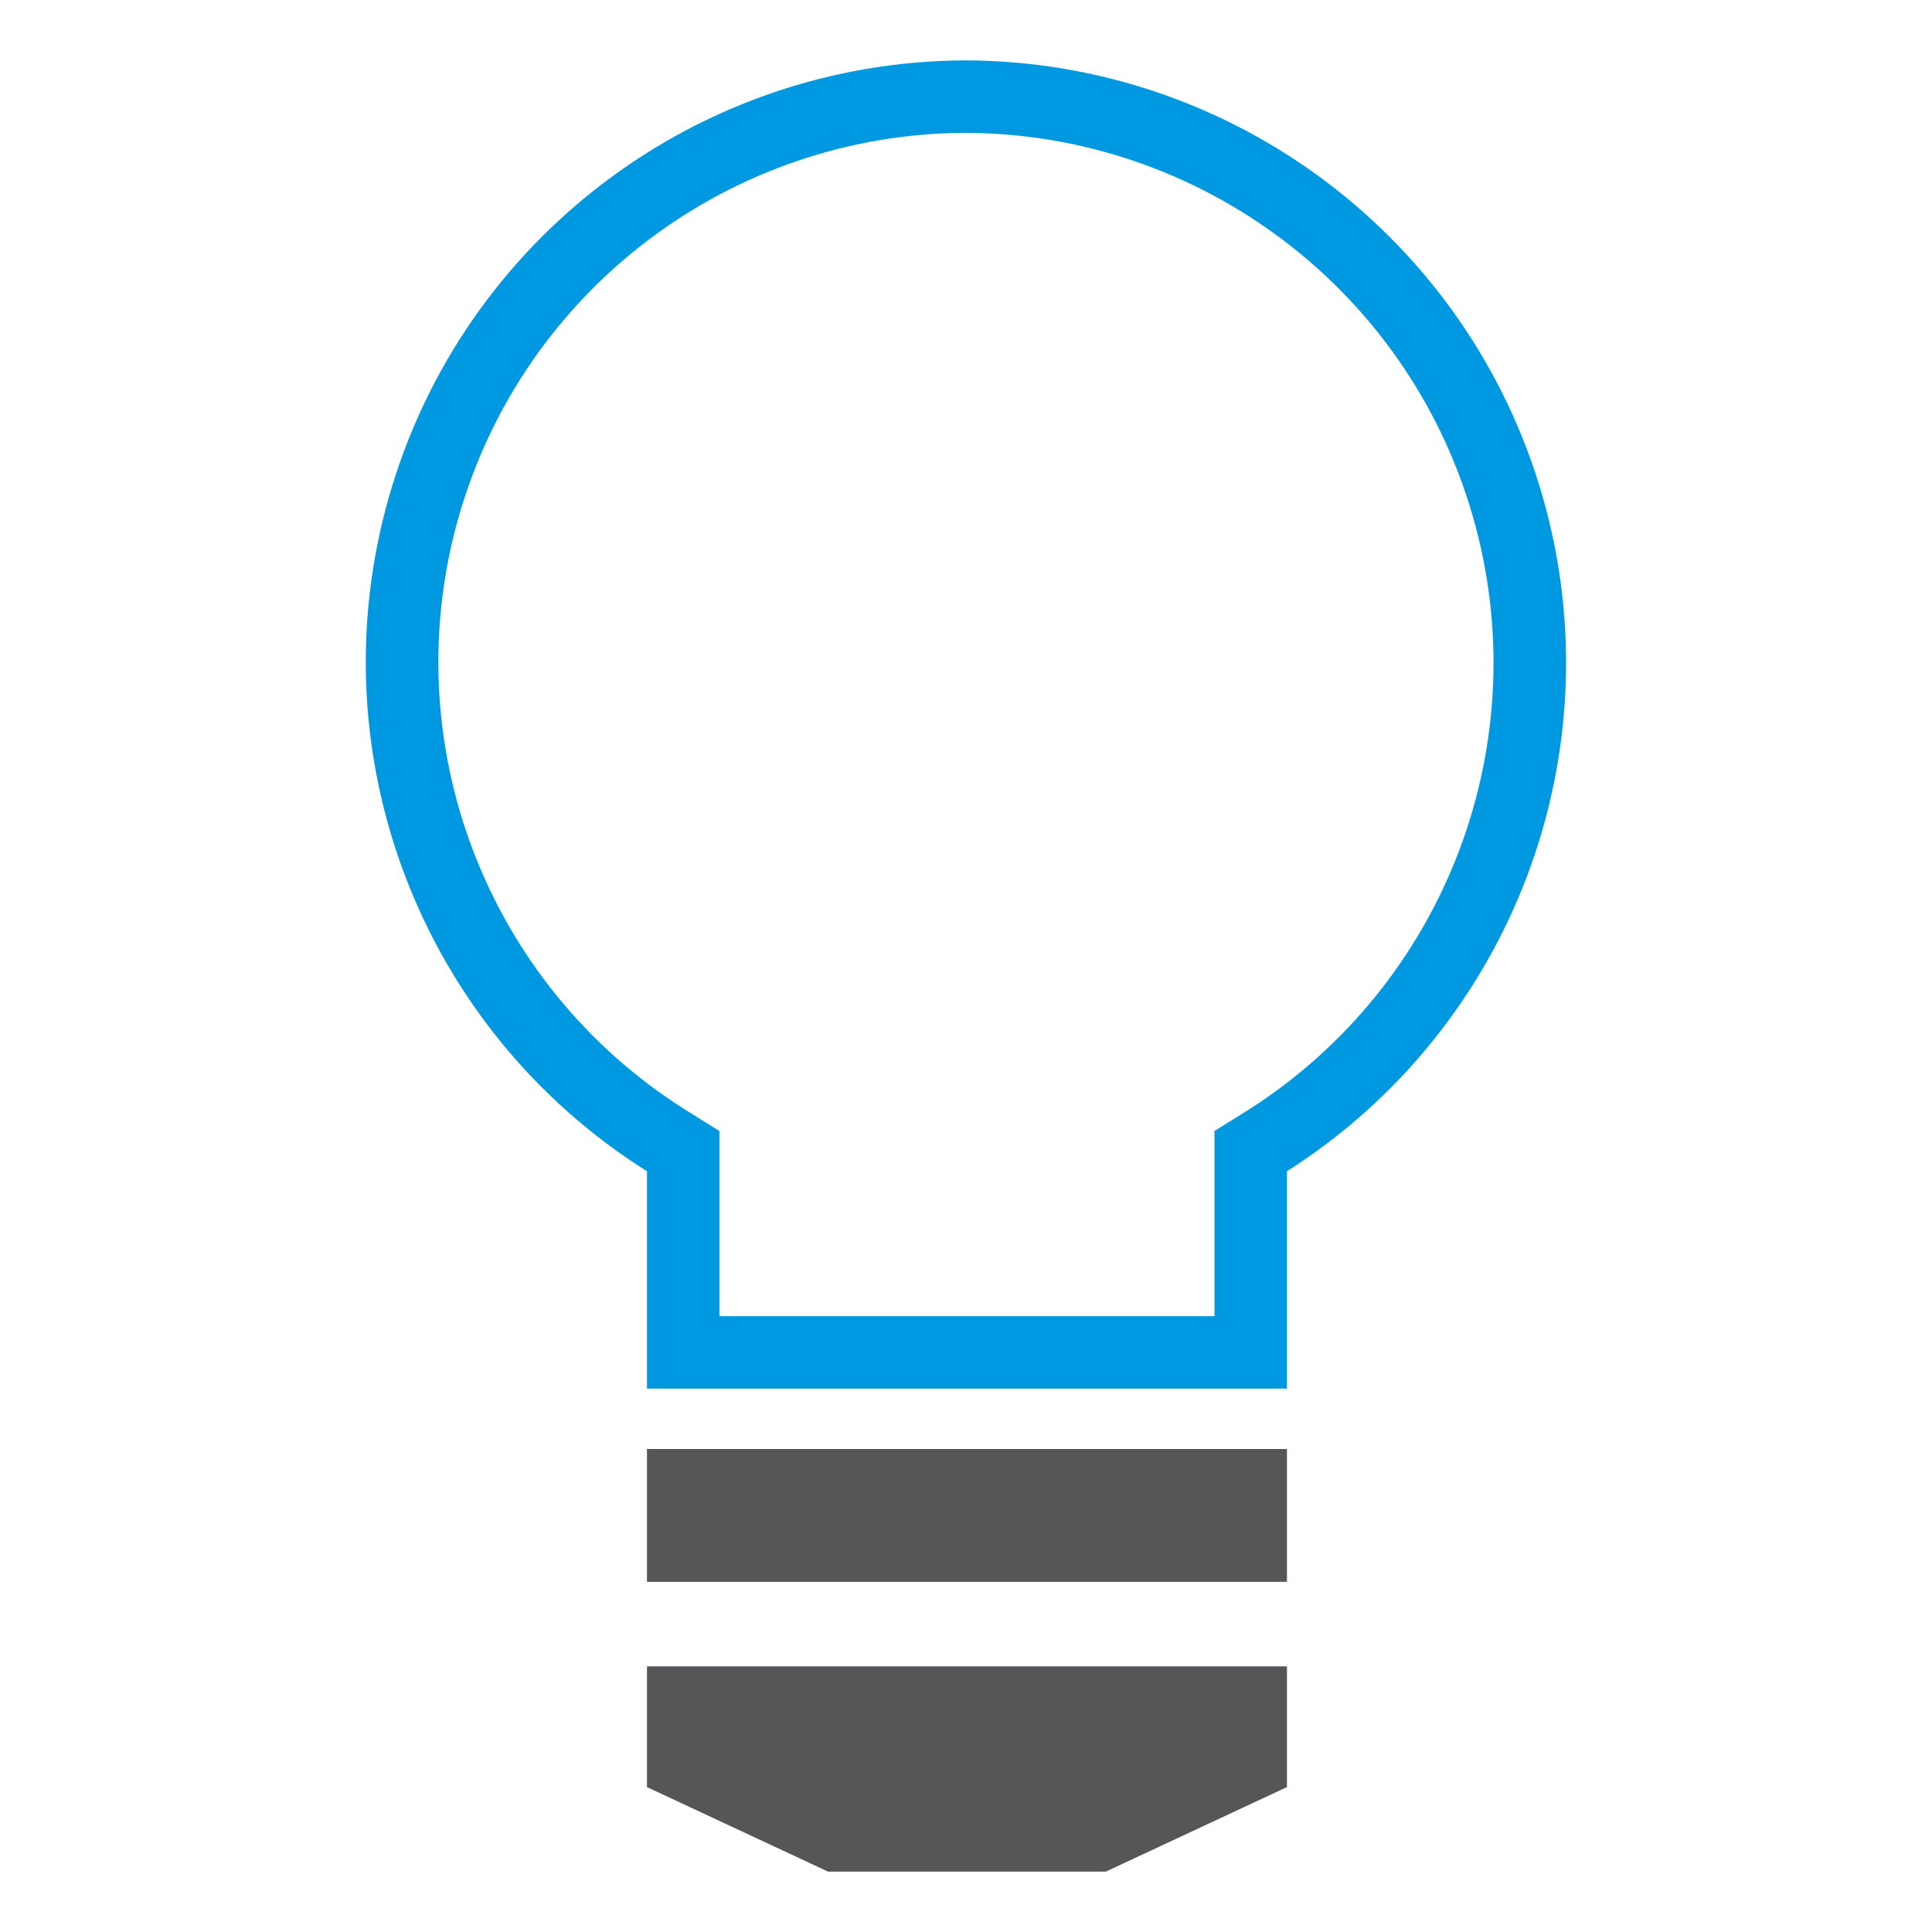
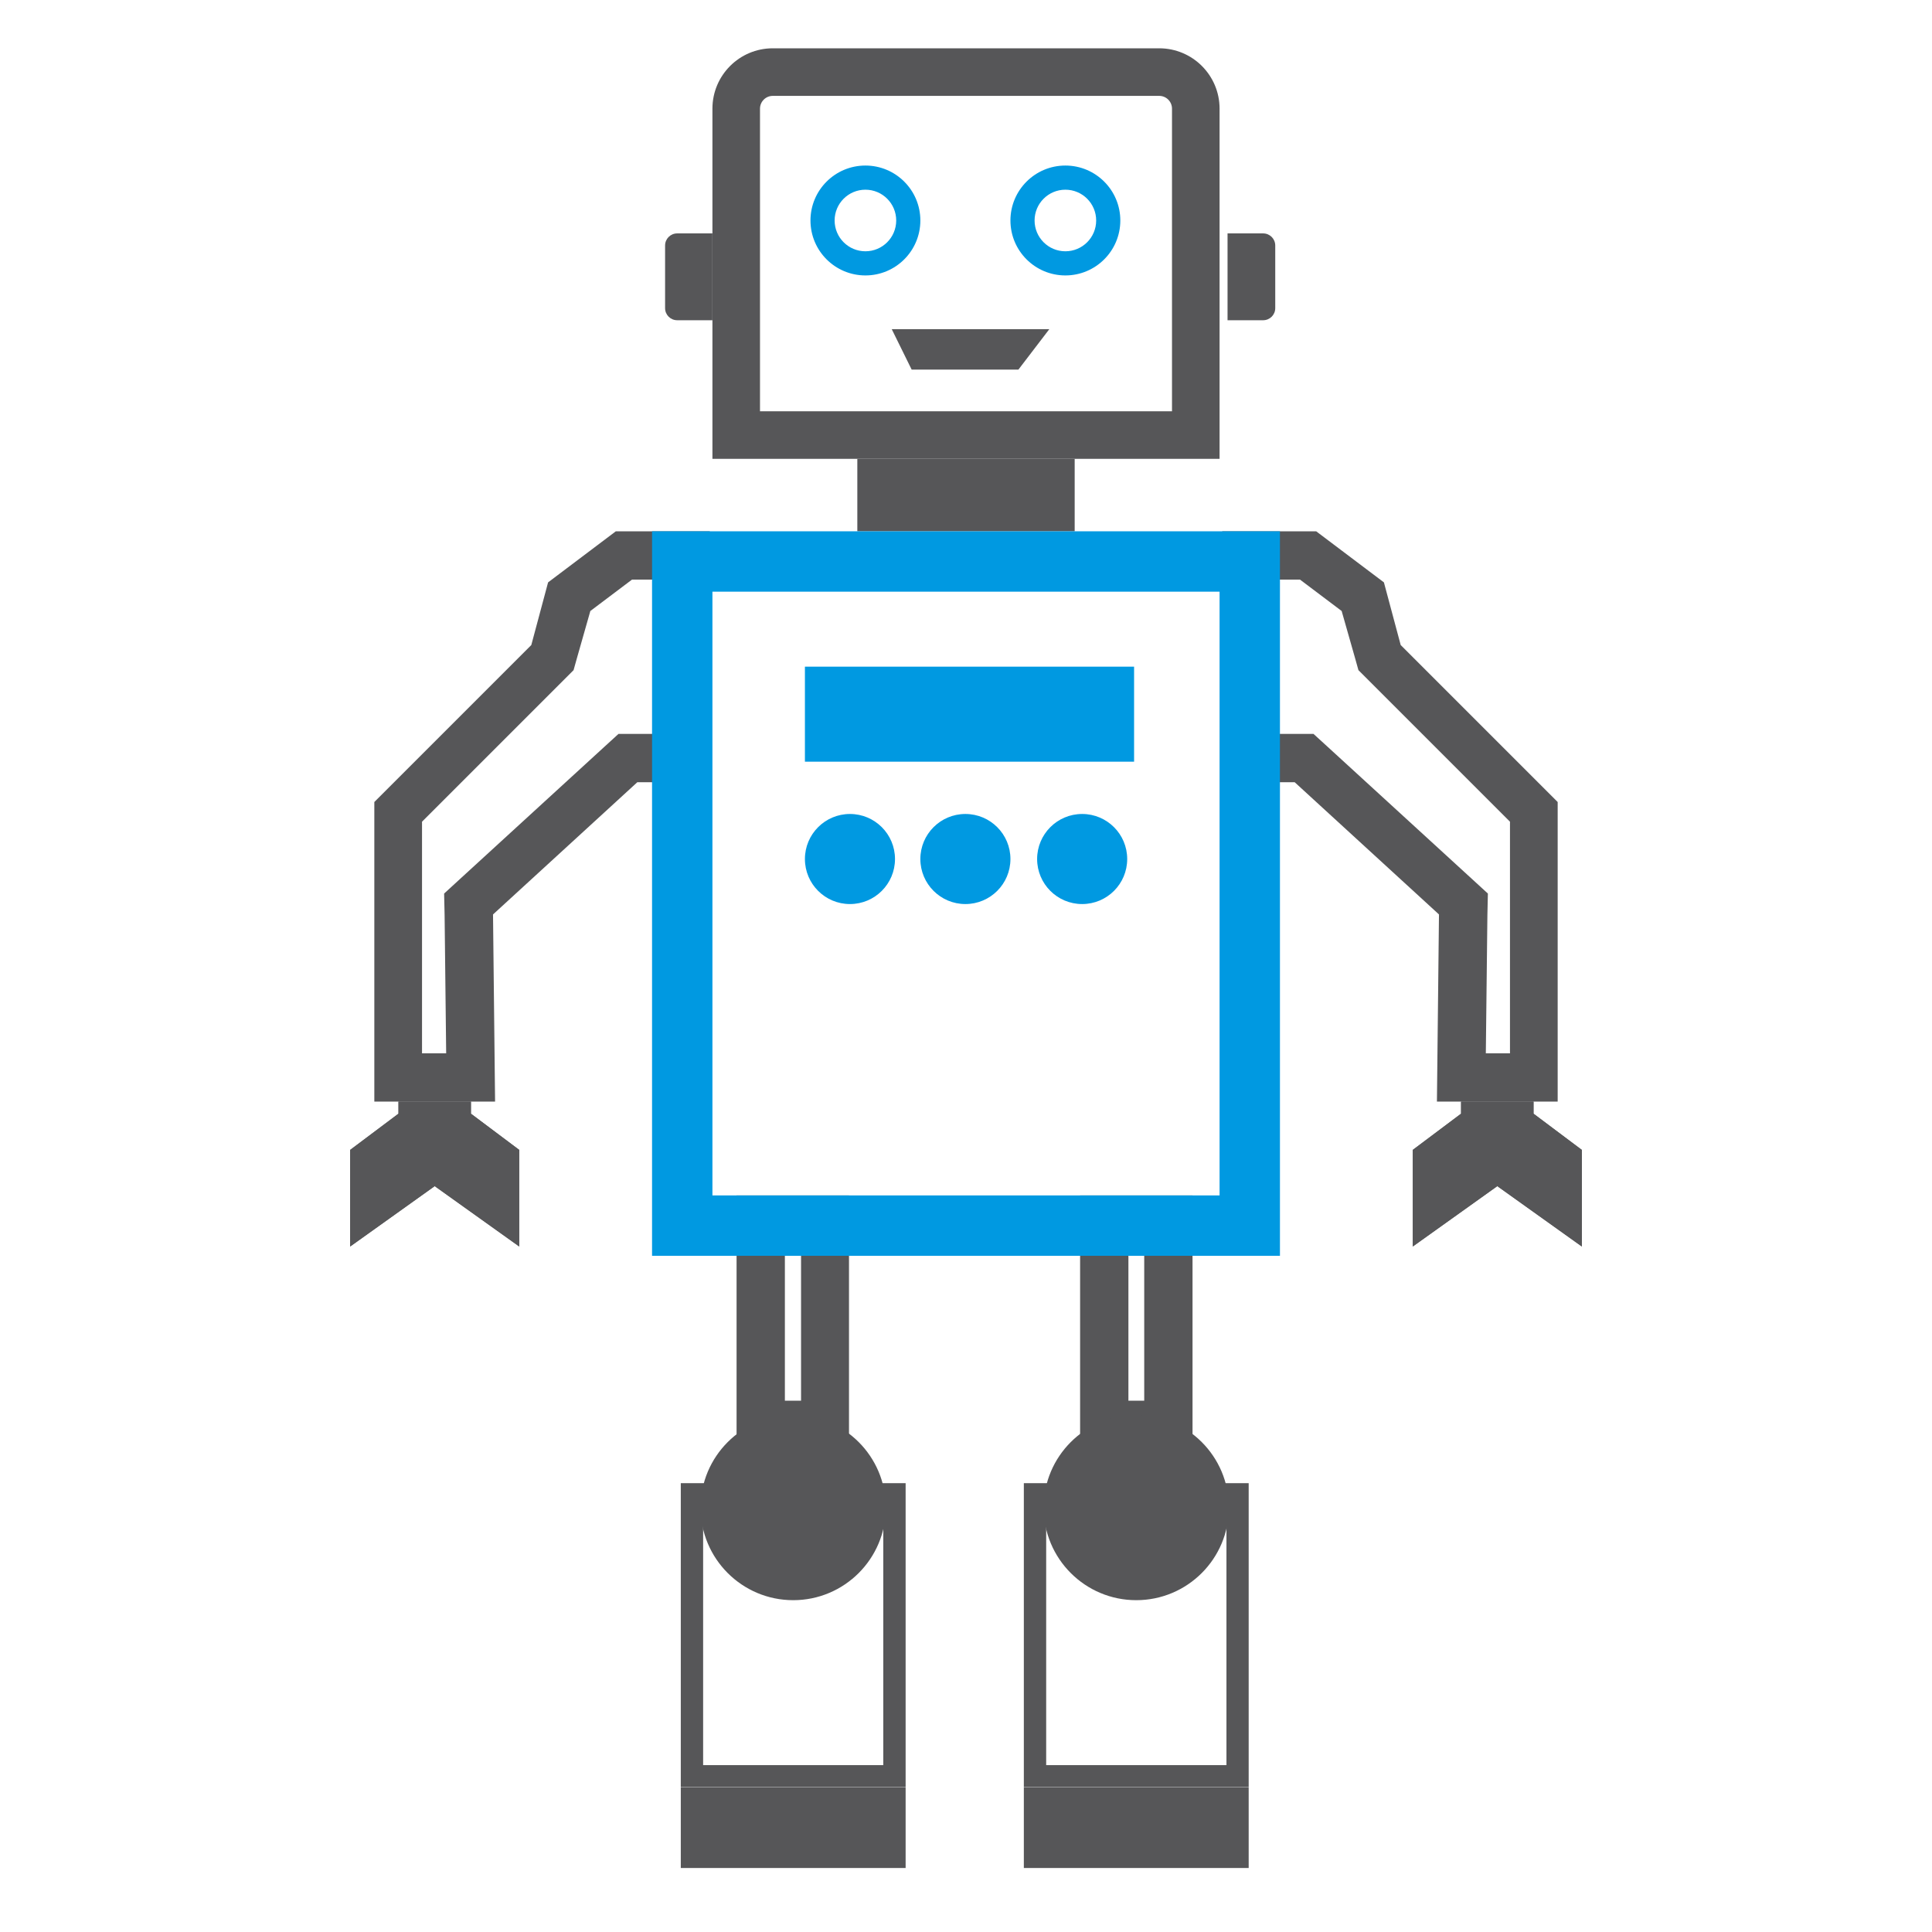
- <svg xmlns="http://www.w3.org/2000/svg" id="Layer_1" data-name="Layer 1" width="160" height="160" viewBox="0 0 160 160">
-   <polygon points="53.58 138 106.58 138 106.58 148 91.58 155 68.58 155 53.58 148 53.58 138" fill="#565658" />
-   <rect x="53.58" y="120" width="53" height="11" fill="#565658" />
-   <path d="M80,11a43.9,43.9,0,0,1,23.41,80.9l-2.83,1.76V109h-41V93.67L56.75,91.9A43.83,43.83,0,0,1,80,11m0-6A49.83,49.83,0,0,0,53.58,97v18h53V97A49.9,49.9,0,0,0,80,5Z" fill="#0099e1" />
+ <svg xmlns="http://www.w3.org/2000/svg" xmlns:xlink="http://www.w3.org/1999/xlink" id="Layer_1" data-name="Layer 1" width="160" height="160" viewBox="0 0 160 160">
+   <defs>
+     <symbol id="arm" data-name="arm" viewBox="0 0 29.78 59.23">
+       <path d="M6.44,4,9.89,6.6,11,10.5l.28,1,.75.75,11.8,11.8V43.23h-2l.13-11.46L22,30l-1.32-1.21L8.71,17.83,7.56,16.78H4V4H6.44M7.78,0H0V20.78H6L17.95,31.73l-.17,15.5h10l0-24.81-13-13L13.39,4.23,7.78,0Z" fill="#565658" />
+       <polygon points="25.78 47.23 25.78 48.23 29.78 51.23 29.78 59.23 22.78 54.23 15.78 59.23 15.78 51.23 19.78 48.23 19.78 47.23 25.78 47.23" fill="#565658" />
+       <polygon points="25.78 47.23 25.78 48.23 29.78 51.23 29.78 59.23 22.78 54.23 15.78 59.23 15.78 51.23 19.78 48.23 19.78 47.23 25.78 47.23" fill="#565658" />
+     </symbol>
+   </defs>
+   <use id="arm-3" data-name="arm" width="29.78" height="59.23" transform="translate(101.22 44)" xlink:href="#arm" />
+   <use width="29.78" height="59.23" transform="matrix(-1, 0, 0, 1, 58.78, 44)" xlink:href="#arm" />
+   <path d="M101.57,124.68v21.5H86.64v-21.5h14.92m1.85-1.85H84.79V148h18.62v-25.2Z" fill="#565658" />
+   <path d="M94.76,103v13H93.45V103h1.31m4-4H89.45v21h9.31V99Z" fill="#565658" />
+   <rect x="84.79" y="148.02" width="18.62" height="6.68" fill="#565658" />
+   <circle cx="89.62" cy="71.14" r="3.73" fill="#0099e1" />
+   <circle cx="79.95" cy="71.14" r="3.73" fill="#0099e1" />
+   <circle cx="70.39" cy="71.14" r="3.73" fill="#0099e1" />
+   <rect x="66.66" y="55.21" width="27.26" height="7.87" fill="#0099e1" />
+   <path d="M96,7.94A1.06,1.06,0,0,1,97.06,9V34.06H62.94V9A1.06,1.06,0,0,1,64,7.94H96M96,4H64a5,5,0,0,0-5,5V38h42V9a5,5,0,0,0-5-5Z" fill="#565658" />
+   <path d="M71.67,15.71a2.55,2.55,0,1,1-2.55,2.55,2.55,2.55,0,0,1,2.55-2.55m0-2a4.55,4.55,0,1,0,4.55,4.55,4.55,4.55,0,0,0-4.55-4.55Z" fill="#0099e1" />
+   <path d="M88.23,15.71a2.55,2.55,0,1,1-2.55,2.55,2.55,2.55,0,0,1,2.55-2.55m0-2a4.55,4.55,0,1,0,4.55,4.55,4.55,4.55,0,0,0-4.55-4.55Z" fill="#0099e1" />
+   <polygon points="86.9 27.26 73.85 27.26 75.5 30.61 84.34 30.61 86.9 27.26 86.9 27.26" fill="#565658" />
+   <path d="M104.61,26.52h-2.95V19.33h2.95a1,1,0,0,1,1,1v5.19A1,1,0,0,1,104.61,26.52Z" fill="#565658" />
+   <path d="M56.08,26.52H59V19.33H56.08a1,1,0,0,0-1,1v5.19A1,1,0,0,0,56.08,26.52Z" fill="#565658" />
+   <rect x="71" y="38" width="18" height="6" fill="#565658" />
+   <circle cx="94.1" cy="124.85" r="7.67" fill="#565658" />
+   <path d="M73.15,124.68v21.5H58.23v-21.5H73.15M75,122.83H56.38V148H75v-25.2Z" fill="#565658" />
+   <path d="M66.34,103v13H65V103h1.31m4-4H61v21h9.31V99Z" fill="#565658" />
+   <rect x="56.38" y="148.02" width="18.62" height="6.68" fill="#565658" />
+   <circle cx="65.69" cy="124.85" r="7.67" fill="#565658" />
+   <path d="M101,49V99H59V49h42m5-5H54v60h52V44Z" fill="#0099e1" />
</svg>
